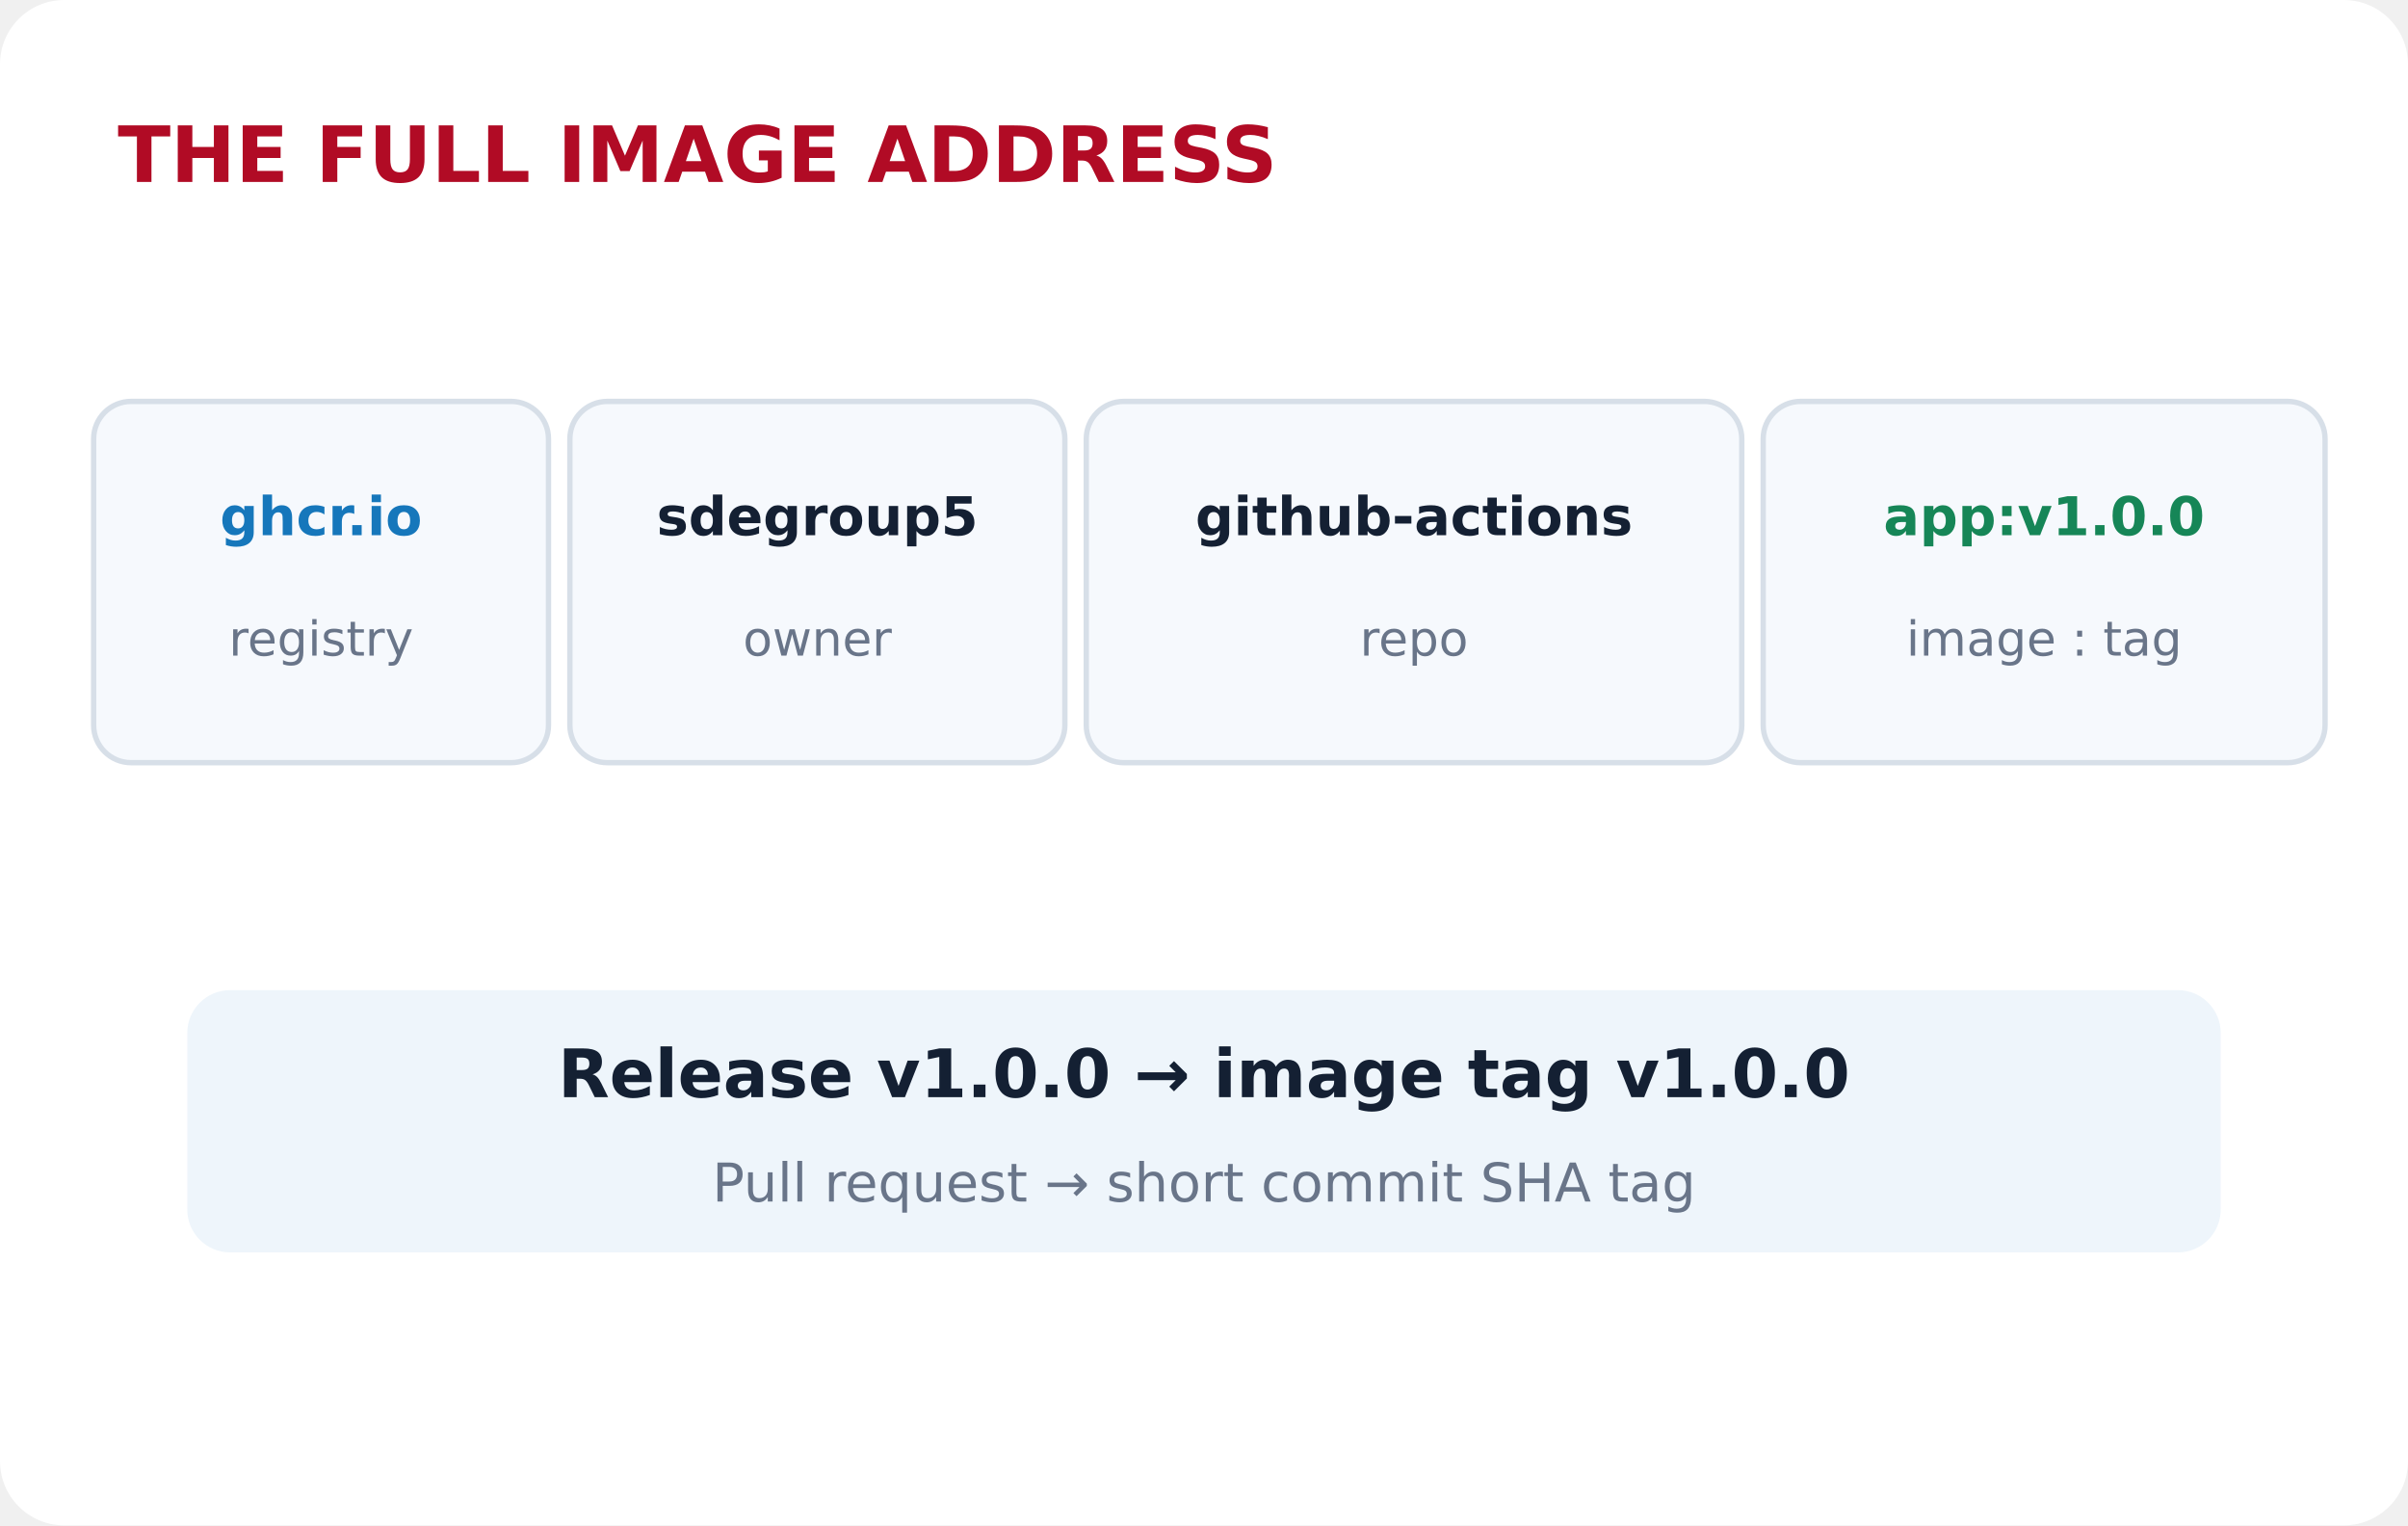
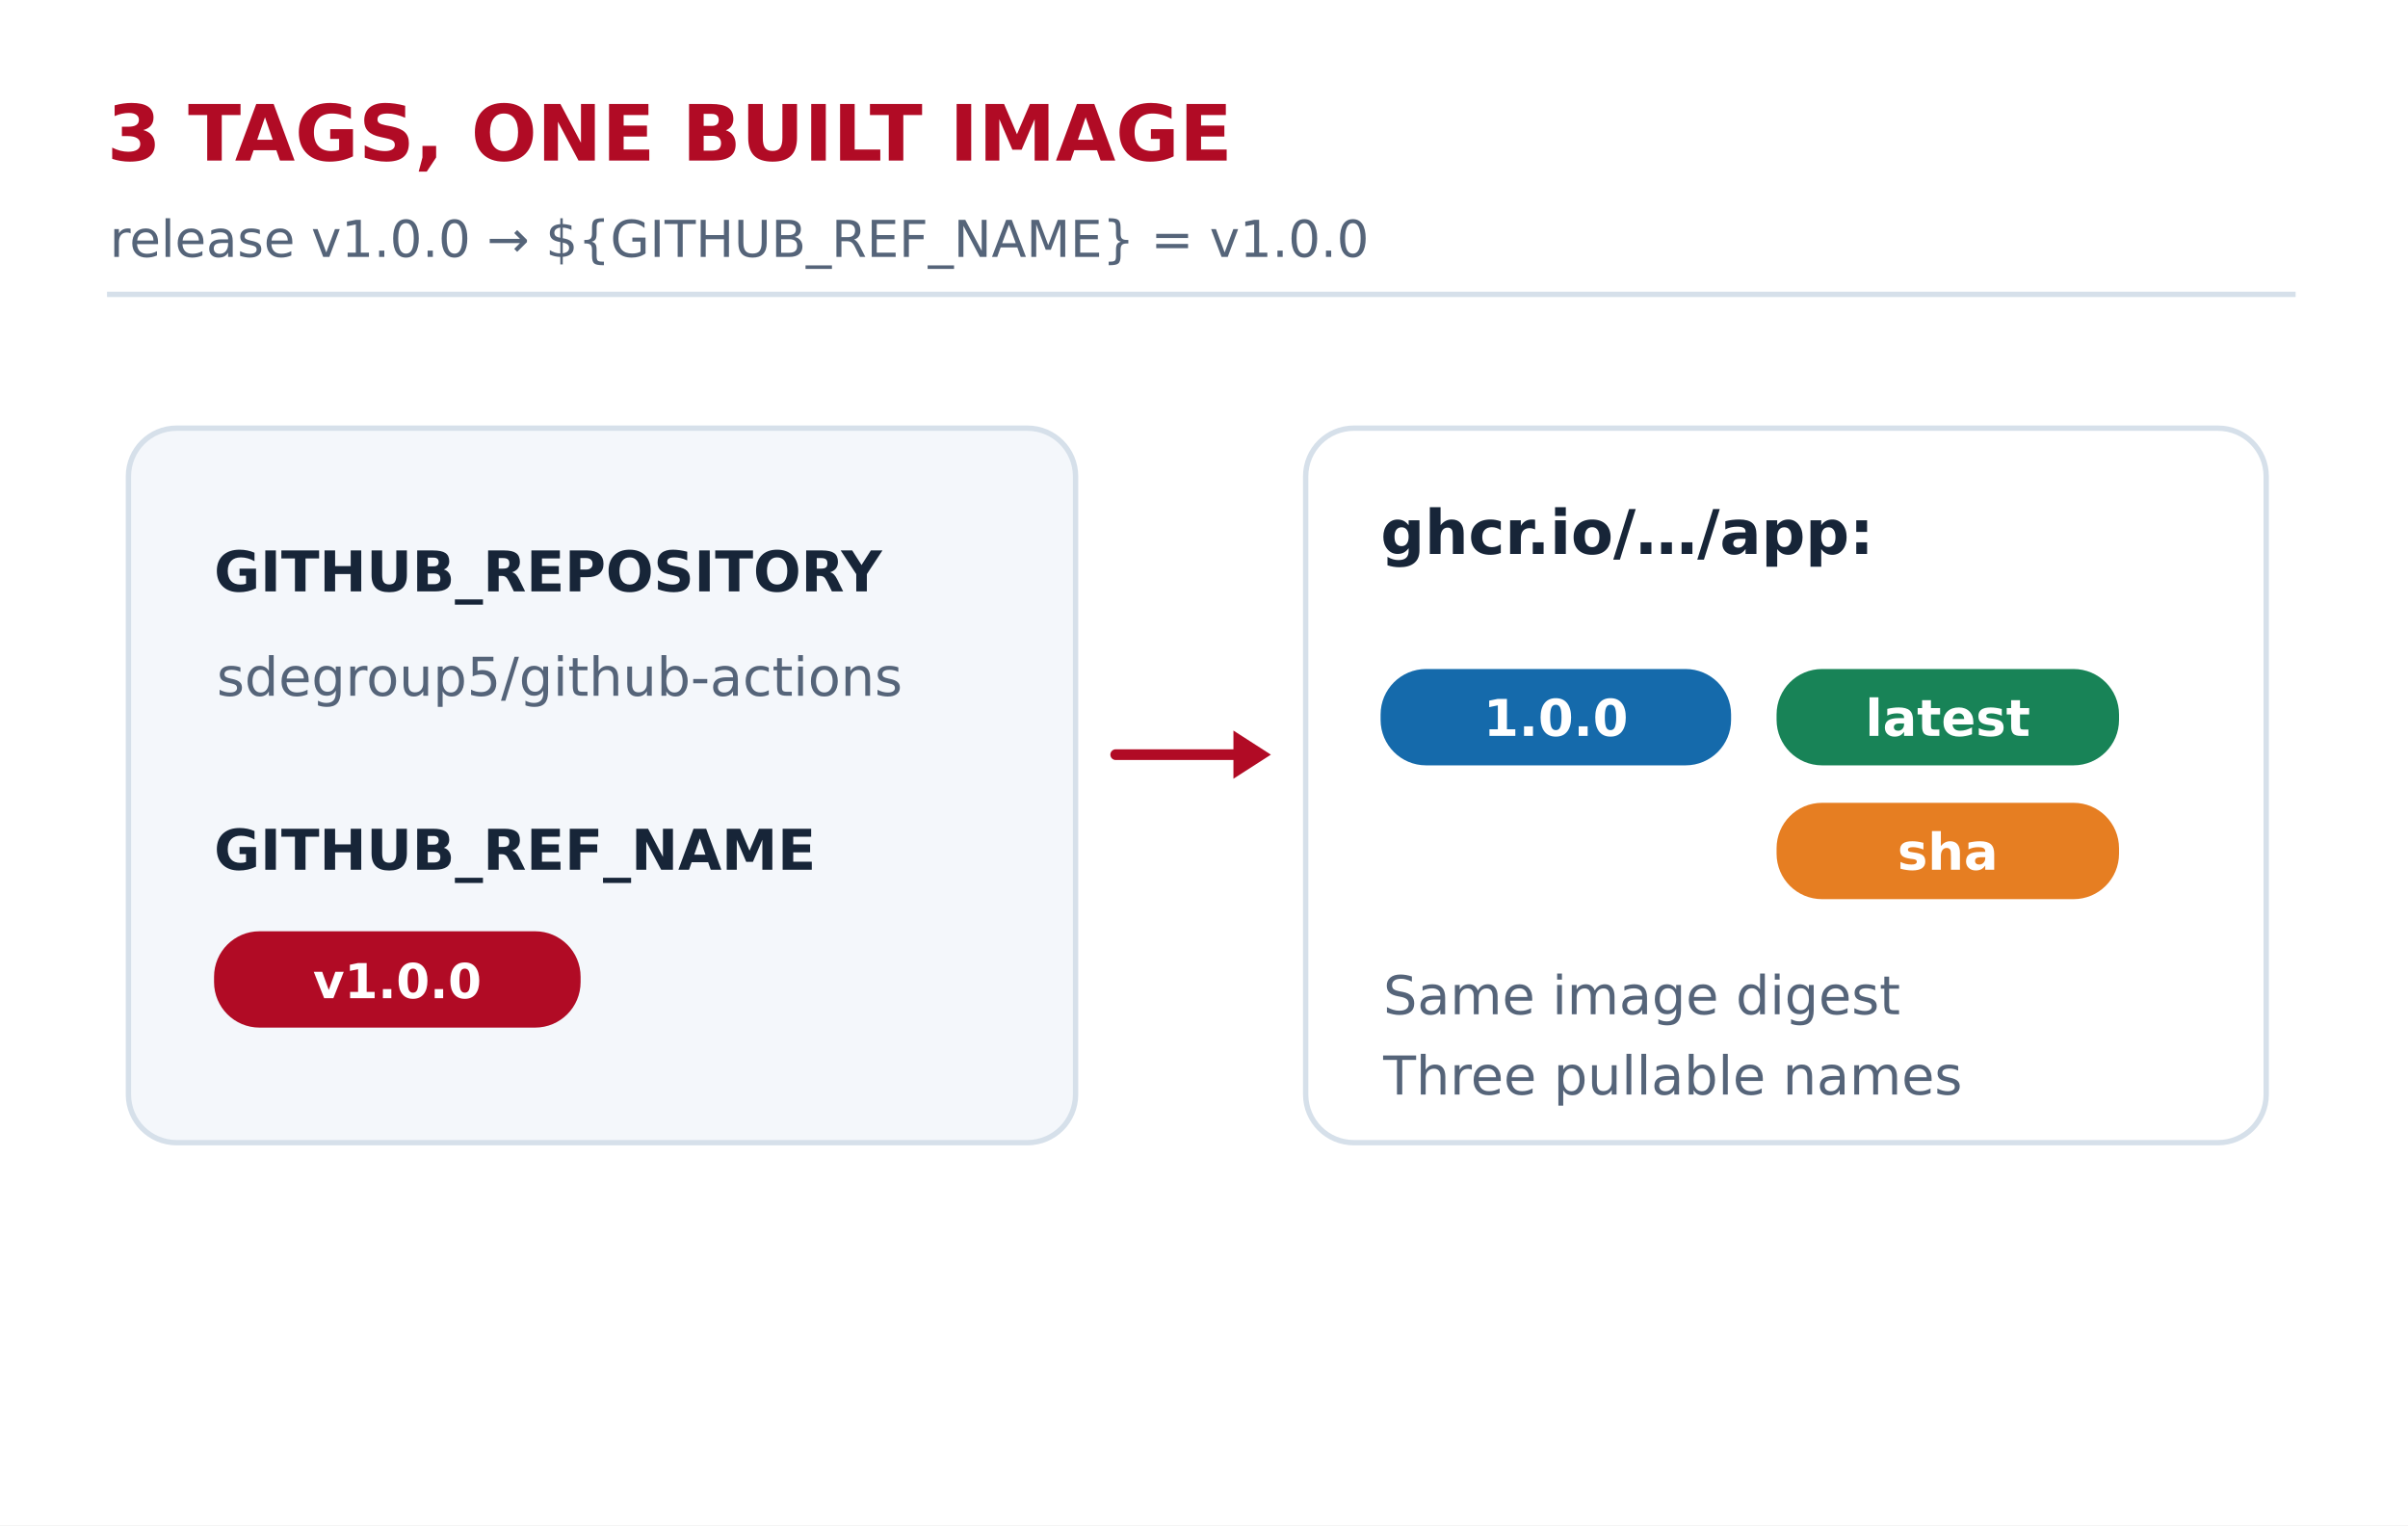
<svg xmlns="http://www.w3.org/2000/svg" baseProfile="full" height="570px" version="1.1" viewBox="0 0 900 570" width="900px">
  <defs />
-   <rect fill="#FFFFFF" height="570" rx="24" width="900" x="0" y="0" />
-   <text fill="#B10B25" font-family="DejaVu Sans,Arial" font-size="29" font-weight="bold" text-anchor="start" x="44" y="68">THE FULL IMAGE ADDRESS</text>
-   <rect fill="#F6F9FD" height="135" rx="14" stroke="#D7DFE8" stroke-width="2" width="170" x="35" y="150" />
-   <text fill="#1677BB" font-family="DejaVu Sans,Arial" font-size="20" font-weight="bold" text-anchor="middle" x="120.0" y="200">ghcr.io</text>
-   <text fill="#697589" font-family="DejaVu Sans,Arial" font-size="18" font-weight="normal" text-anchor="middle" x="120.0" y="245">registry</text>
-   <rect fill="#F6F9FD" height="135" rx="14" stroke="#D7DFE8" stroke-width="2" width="185" x="213" y="150" />
-   <text fill="#142033" font-family="DejaVu Sans,Arial" font-size="20" font-weight="bold" text-anchor="middle" x="305.5" y="200">sdegroup5</text>
-   <text fill="#697589" font-family="DejaVu Sans,Arial" font-size="18" font-weight="normal" text-anchor="middle" x="305.5" y="245">owner</text>
-   <rect fill="#F6F9FD" height="135" rx="14" stroke="#D7DFE8" stroke-width="2" width="245" x="406" y="150" />
-   <text fill="#142033" font-family="DejaVu Sans,Arial" font-size="20" font-weight="bold" text-anchor="middle" x="528.5" y="200">github-actions</text>
-   <text fill="#697589" font-family="DejaVu Sans,Arial" font-size="18" font-weight="normal" text-anchor="middle" x="528.5" y="245">repo</text>
-   <rect fill="#F6F9FD" height="135" rx="14" stroke="#D7DFE8" stroke-width="2" width="210" x="659" y="150" />
-   <text fill="#168657" font-family="DejaVu Sans,Arial" font-size="20" font-weight="bold" text-anchor="middle" x="764.0" y="200">app:v1.0.0</text>
-   <text fill="#697589" font-family="DejaVu Sans,Arial" font-size="18" font-weight="normal" text-anchor="middle" x="764.0" y="245">image : tag</text>
-   <rect fill="#EEF5FB" height="98" rx="16" stroke="none" stroke-width="2" width="760" x="70" y="370" />
-   <text fill="#142033" font-family="DejaVu Sans,Arial" font-size="25" font-weight="bold" text-anchor="middle" x="450" y="410">Release v1.0.0  →  image tag v1.0.0</text>
-   <text fill="#697589" font-family="DejaVu Sans,Arial" font-size="20" font-weight="normal" text-anchor="middle" x="450" y="449">Pull request → short commit SHA tag</text>
+   <rect fill="white" height="570" width="900" x="0" y="0" />
+   <text fill="#B10B25" font-family="DejaVu Sans" font-size="29" font-weight="bold" text-anchor="start" x="40" y="60">3 TAGS, ONE BUILT IMAGE</text>
+   <text fill="#556479" font-family="DejaVu Sans" font-size="19" font-weight="normal" text-anchor="start" x="41" y="96">release v1.0.0 → ${GITHUB_REF_NAME} = v1.0.0</text>
+   <line stroke="#D6E0EA" stroke-width="2" x1="40" x2="858" y1="110" y2="110" />
+   <rect fill="#F4F7FB" height="267" rx="18" ry="18" stroke="#D6E0EA" stroke-width="2" width="354" x="48" y="160" />
+   <text fill="#172538" font-family="DejaVu Sans" font-size="21" font-weight="bold" text-anchor="start" x="80" y="221">GITHUB_REPOSITORY</text>
+   <text fill="#556479" font-family="DejaVu Sans" font-size="20" font-weight="normal" text-anchor="start" x="81" y="260">sdegroup5/github-actions</text>
+   <text fill="#172538" font-family="DejaVu Sans" font-size="21" font-weight="bold" text-anchor="start" x="80" y="325">GITHUB_REF_NAME</text>
+   <rect fill="#B10B25" height="36" rx="17" ry="17" width="137" x="80" y="348" />
+   <text fill="white" font-family="DejaVu Sans" font-size="18" font-weight="bold" text-anchor="middle" x="148.5" y="373">v1.0.0</text>
+   <line stroke="#B10B25" stroke-linecap="round" stroke-width="4" x1="417" x2="466" y1="282" y2="282" />
+   <polygon fill="#B10B25" points="461,273 475,282 461,291" />
+   <rect fill="#FFFFFF" height="267" rx="18" ry="18" stroke="#D6E0EA" stroke-width="2" width="359" x="488" y="160" />
+   <text fill="#172538" font-family="DejaVu Sans" font-size="23" font-weight="bold" text-anchor="start" x="516" y="207">ghcr.io/…/app:</text>
+   <rect fill="#156AAB" height="36" rx="17" ry="17" width="131" x="516" y="250" />
+   <text fill="white" font-family="DejaVu Sans" font-size="19" font-weight="bold" text-anchor="middle" x="581.5" y="275">1.0.0</text>
+   <rect fill="#188357" height="36" rx="17" ry="17" width="128" x="664" y="250" />
+   <text fill="white" font-family="DejaVu Sans" font-size="19" font-weight="bold" text-anchor="middle" x="728.0" y="275">latest</text>
+   <rect fill="#E67E22" height="36" rx="17" ry="17" width="128" x="664" y="300" />
+   <text fill="white" font-family="DejaVu Sans" font-size="19" font-weight="bold" text-anchor="middle" x="728.0" y="325">sha</text>
+   <text fill="#556479" font-family="DejaVu Sans" font-size="20" font-weight="normal" text-anchor="start" x="517" y="379">Same image digest</text>
+   <text fill="#556479" font-family="DejaVu Sans" font-size="20" font-weight="normal" text-anchor="start" x="517" y="409">Three pullable names</text>
</svg>
